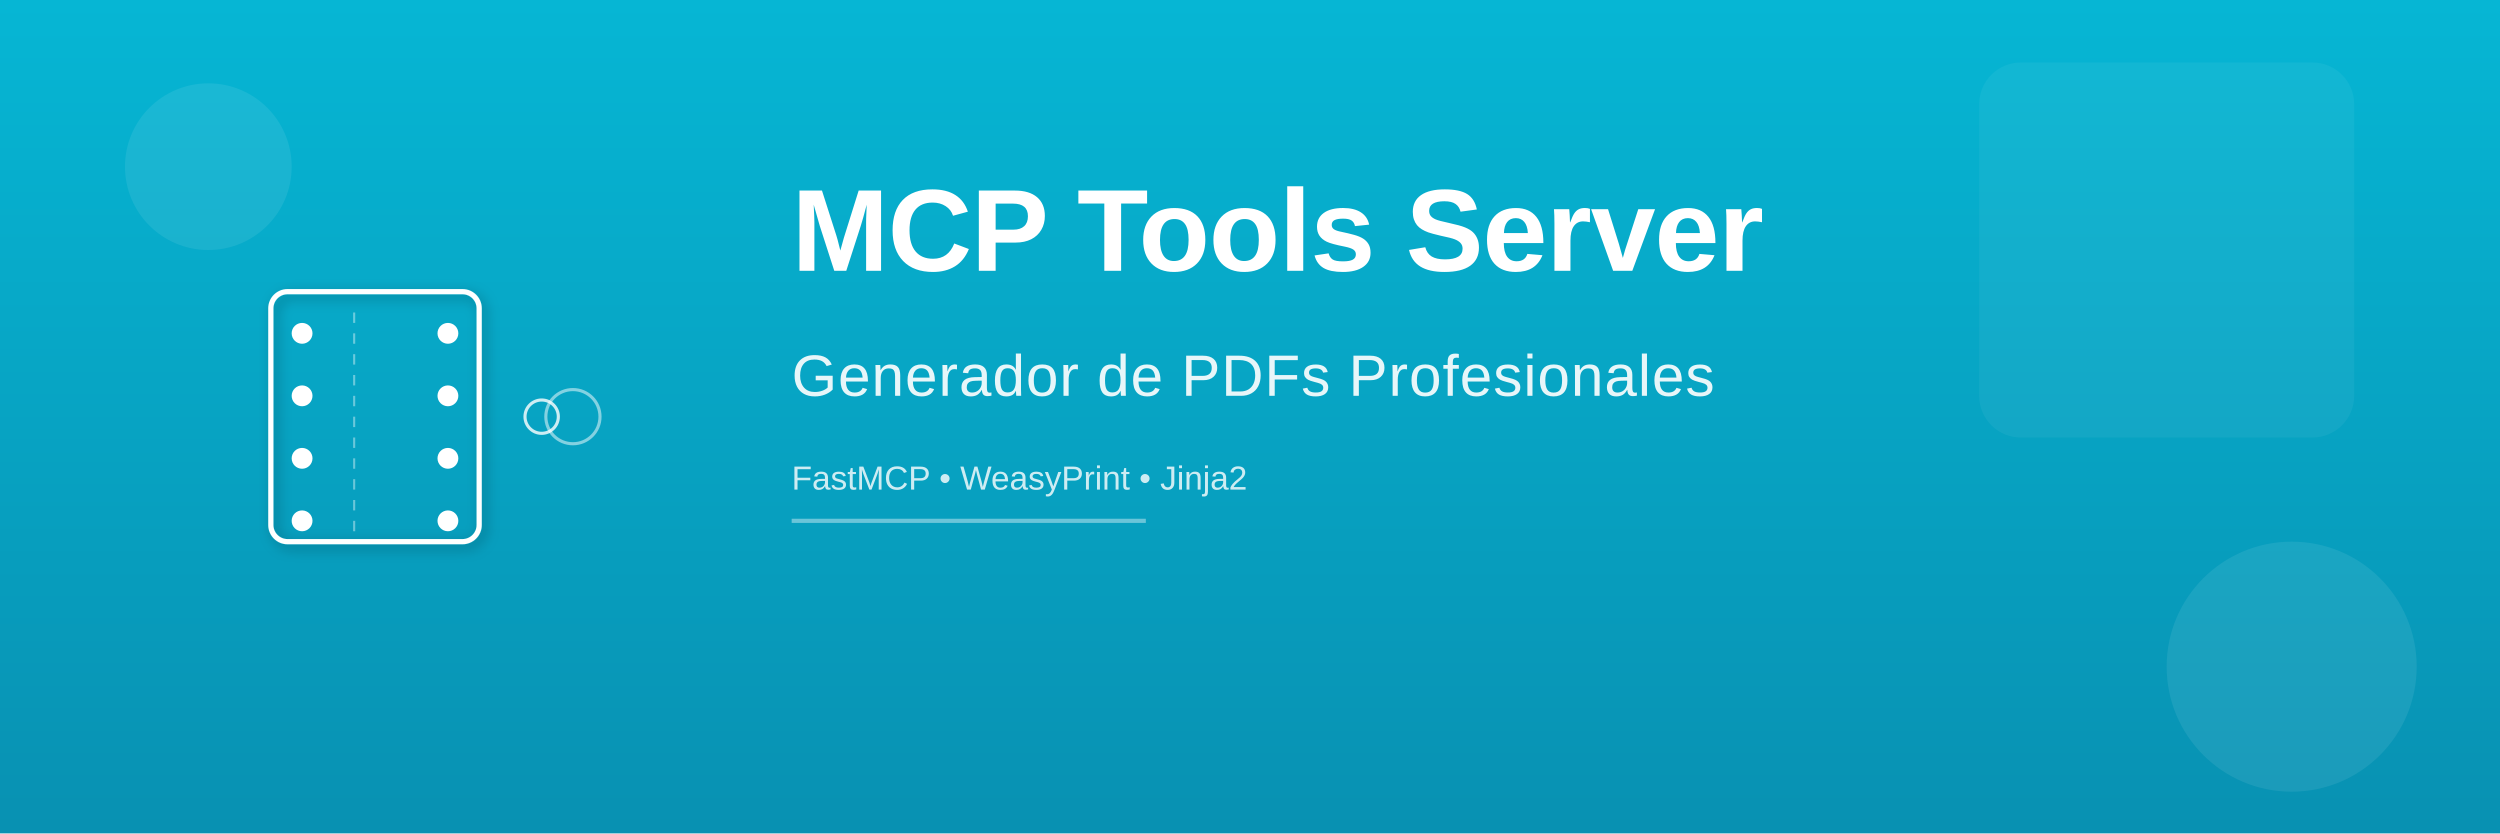
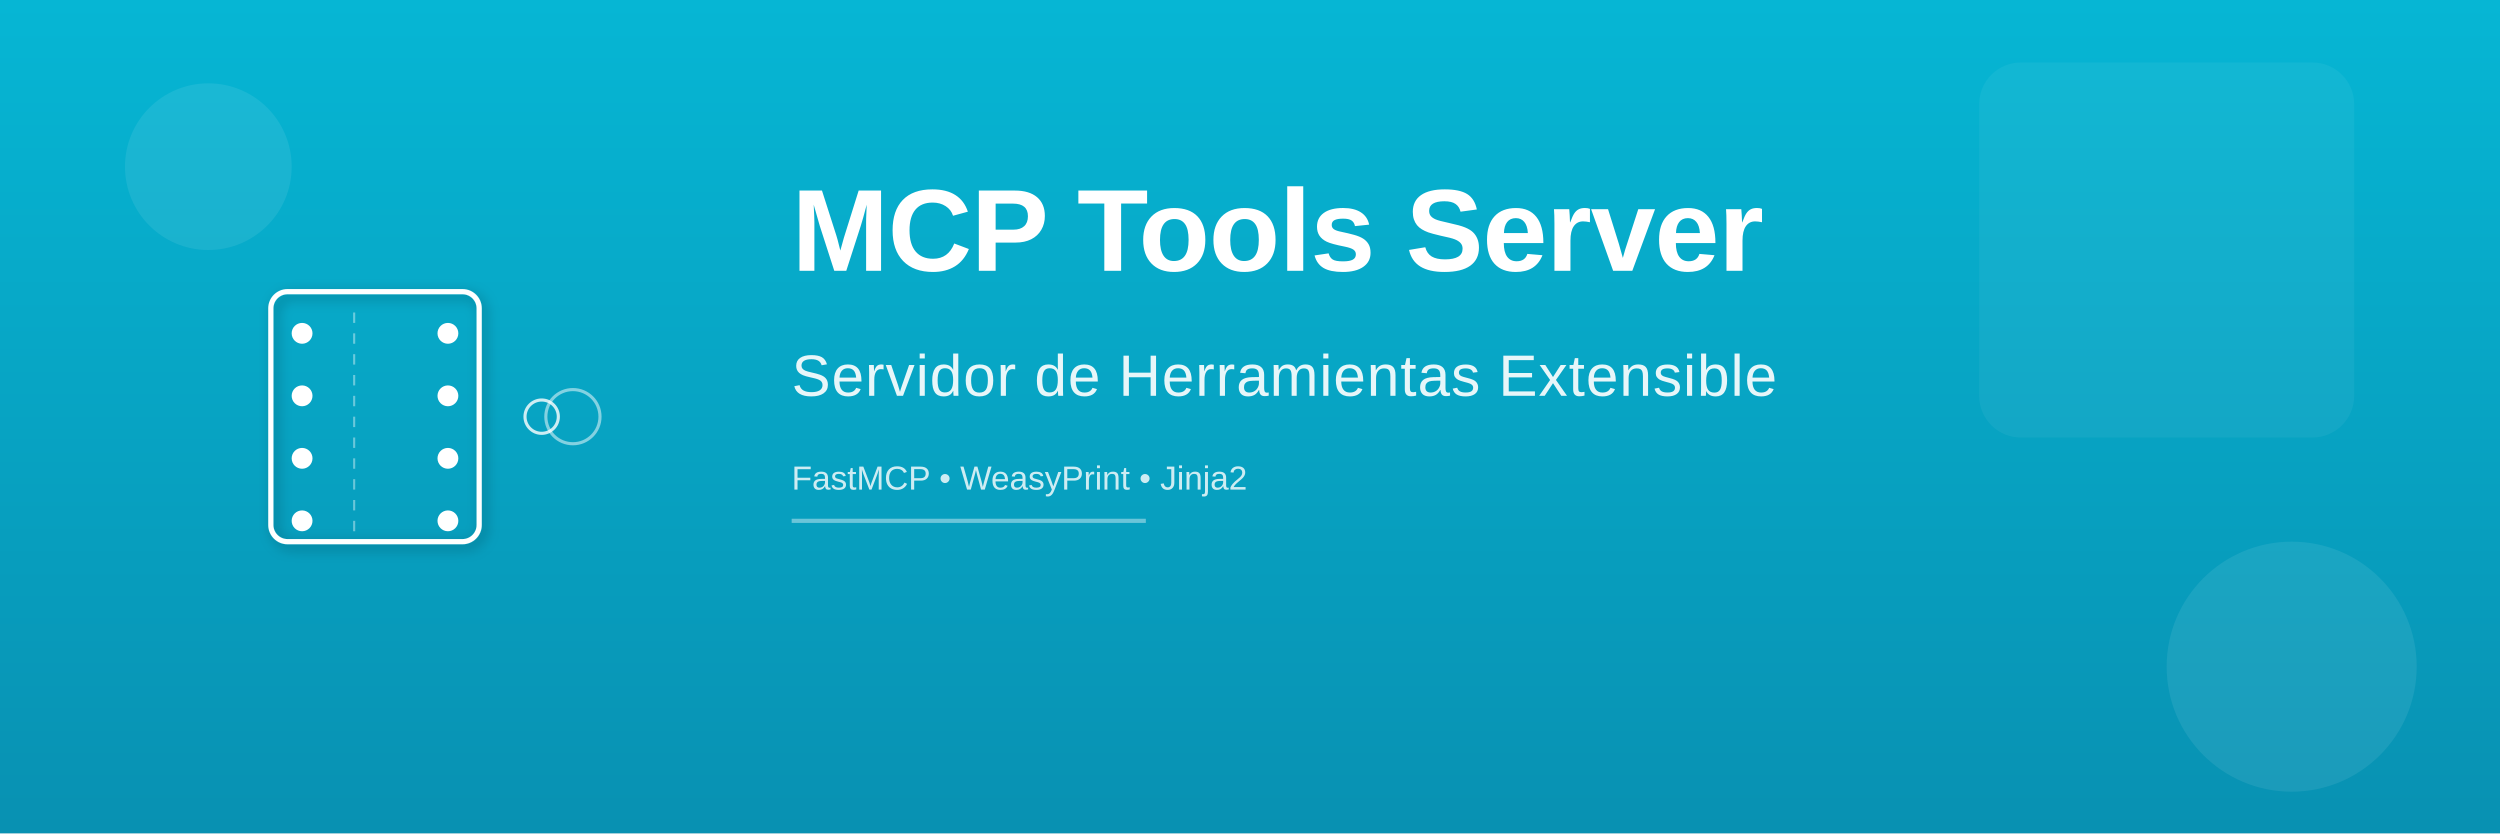
<svg xmlns="http://www.w3.org/2000/svg" viewBox="0 0 1200 400" width="1200" height="400">
  <defs>
    <linearGradient id="gradient-cyan" x1="0%" y1="0%" x2="0%" y2="100%">
      <stop offset="0%" style="stop-color:#06B6D4;stop-opacity:1" />
      <stop offset="100%" style="stop-color:#0891B2;stop-opacity:1" />
    </linearGradient>
    <filter id="shadow" x="-50%" y="-50%" width="200%" height="200%">
      <feDropShadow dx="2" dy="2" stdDeviation="3" flood-opacity="0.3" />
    </filter>
  </defs>
  <rect width="1200" height="400" fill="url(#gradient-cyan)" />
  <circle cx="100" cy="80" r="40" fill="rgba(255,255,255,0.08)" />
  <circle cx="1100" cy="320" r="60" fill="rgba(255,255,255,0.08)" />
  <rect x="950" y="30" width="180" height="180" rx="20" fill="rgba(255,255,255,0.05)" />
  <g transform="translate(120, 120)">
    <rect x="10" y="20" width="100" height="120" rx="8" fill="none" stroke="white" stroke-width="2.5" filter="url(#shadow)" />
    <circle cx="25" cy="40" r="5" fill="white" />
    <circle cx="95" cy="40" r="5" fill="white" />
    <circle cx="25" cy="70" r="5" fill="white" />
    <circle cx="95" cy="70" r="5" fill="white" />
    <circle cx="25" cy="100" r="5" fill="white" />
    <circle cx="95" cy="100" r="5" fill="white" />
    <circle cx="25" cy="130" r="5" fill="white" />
    <circle cx="95" cy="130" r="5" fill="white" />
    <line x1="50" y1="30" x2="50" y2="140" stroke="rgba(255,255,255,0.4)" stroke-width="1" stroke-dasharray="5,5" />
    <circle cx="140" cy="80" r="8" fill="none" stroke="white" stroke-width="1.5" opacity="0.8" />
    <circle cx="155" cy="80" r="13" fill="none" stroke="white" stroke-width="1.5" opacity="0.5" />
  </g>
  <text x="380" y="130" font-family="Arial, sans-serif" font-size="56" font-weight="bold" fill="white" letter-spacing="-0.5">
    MCP Tools Server
  </text>
  <text x="380" y="190" font-family="Arial, sans-serif" font-size="28" fill="rgba(255,255,255,0.9)" font-weight="300" letter-spacing="0.5">
-     Generador de PDFs Profesionales
+     Servidor de Herramientas Extensible
  </text>
  <text x="380" y="235" font-family="Arial, sans-serif" font-size="16" fill="rgba(255,255,255,0.8)" font-weight="300">
    FastMCP • WeasyPrint • Jinja2
  </text>
  <line x1="380" y1="250" x2="550" y2="250" stroke="rgba(255,255,255,0.4)" stroke-width="2" />
</svg>
